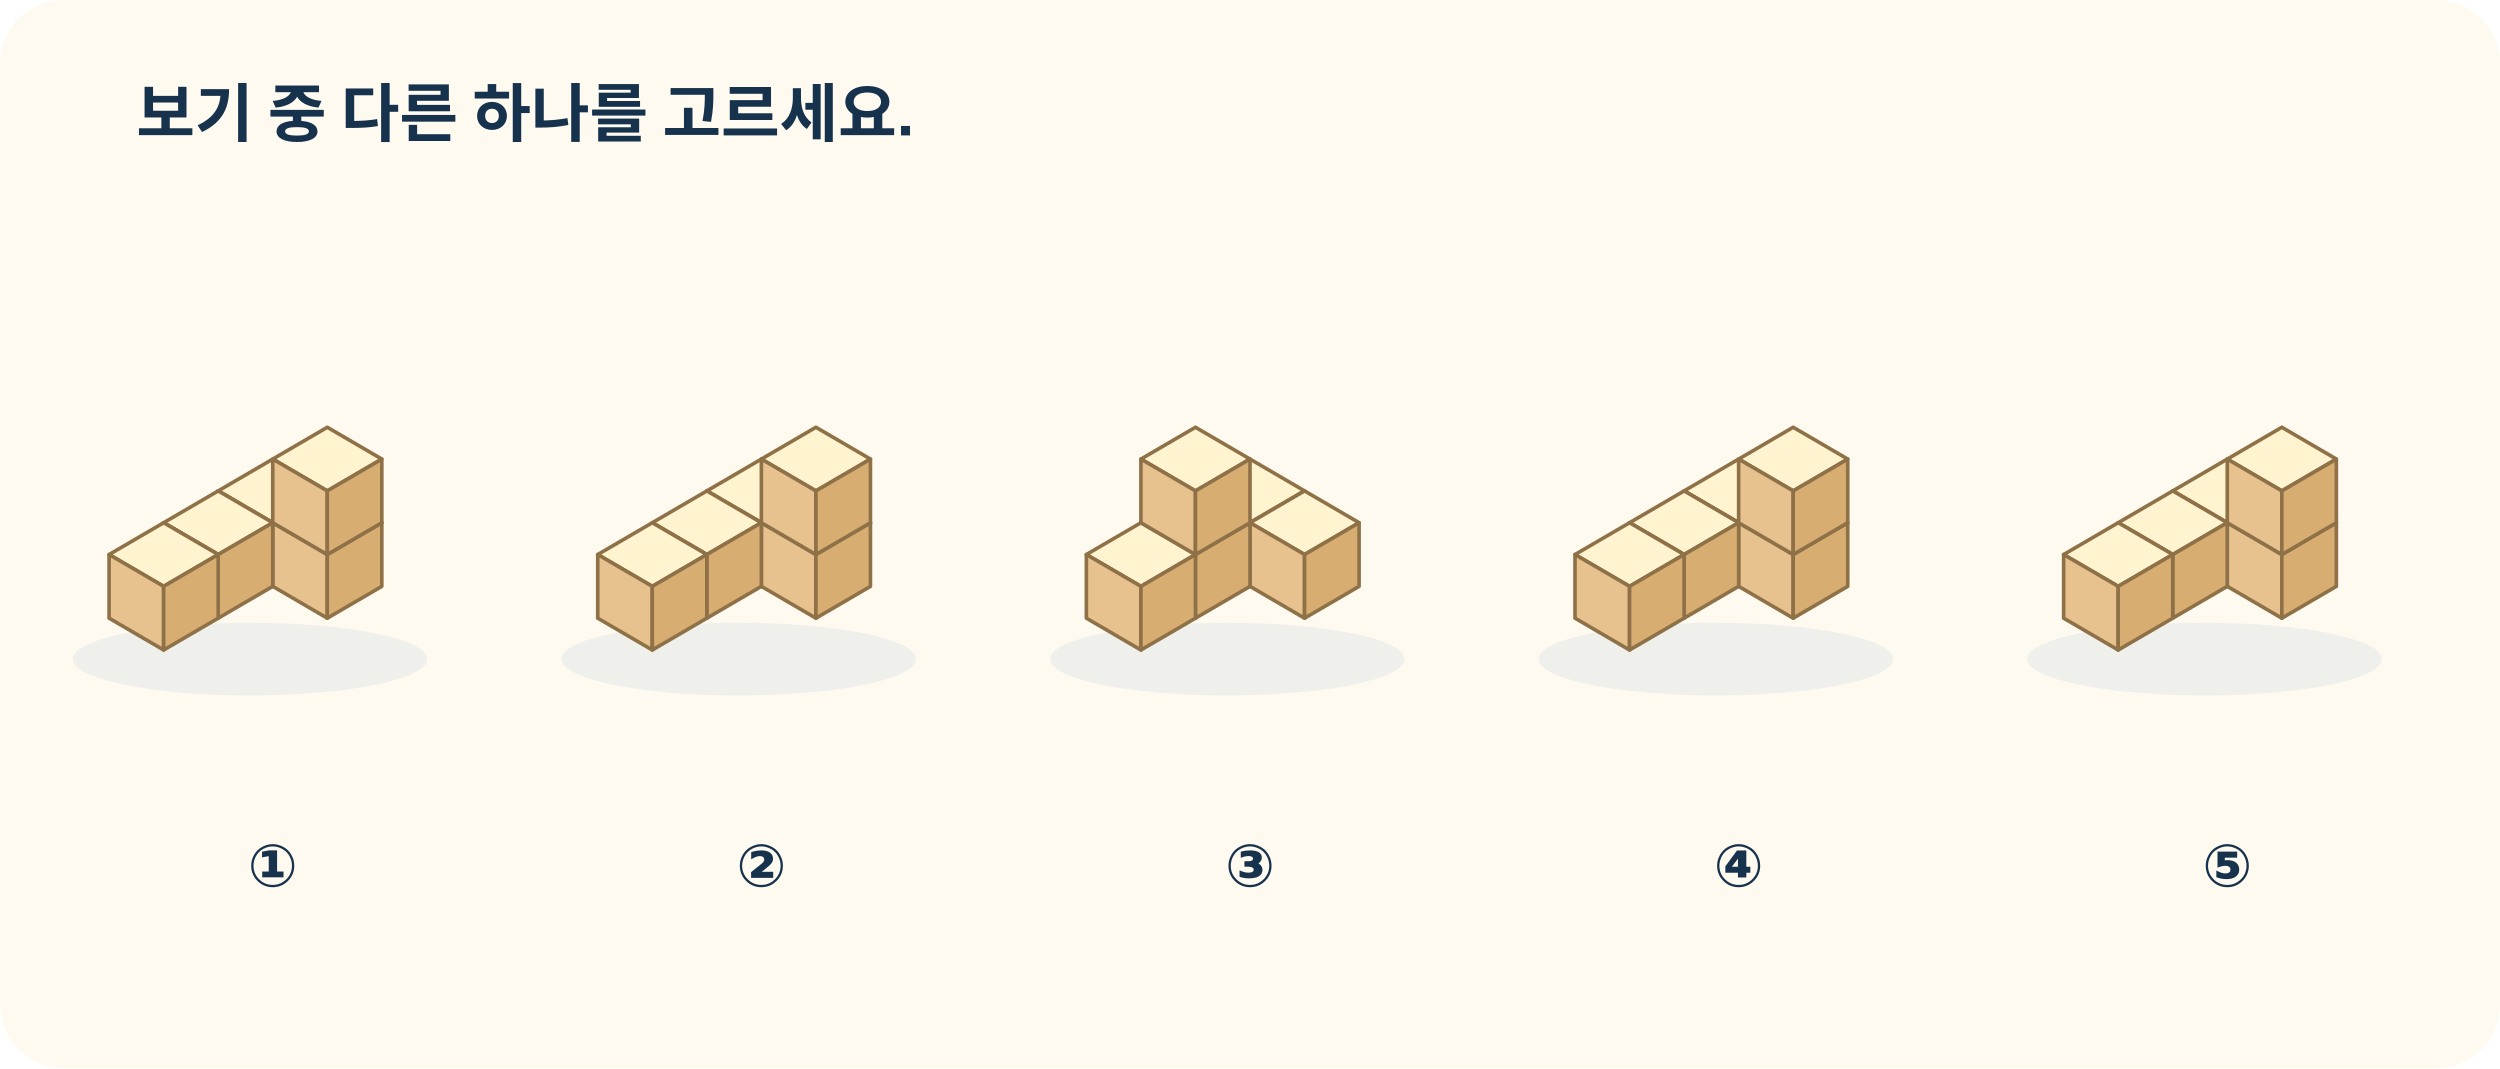
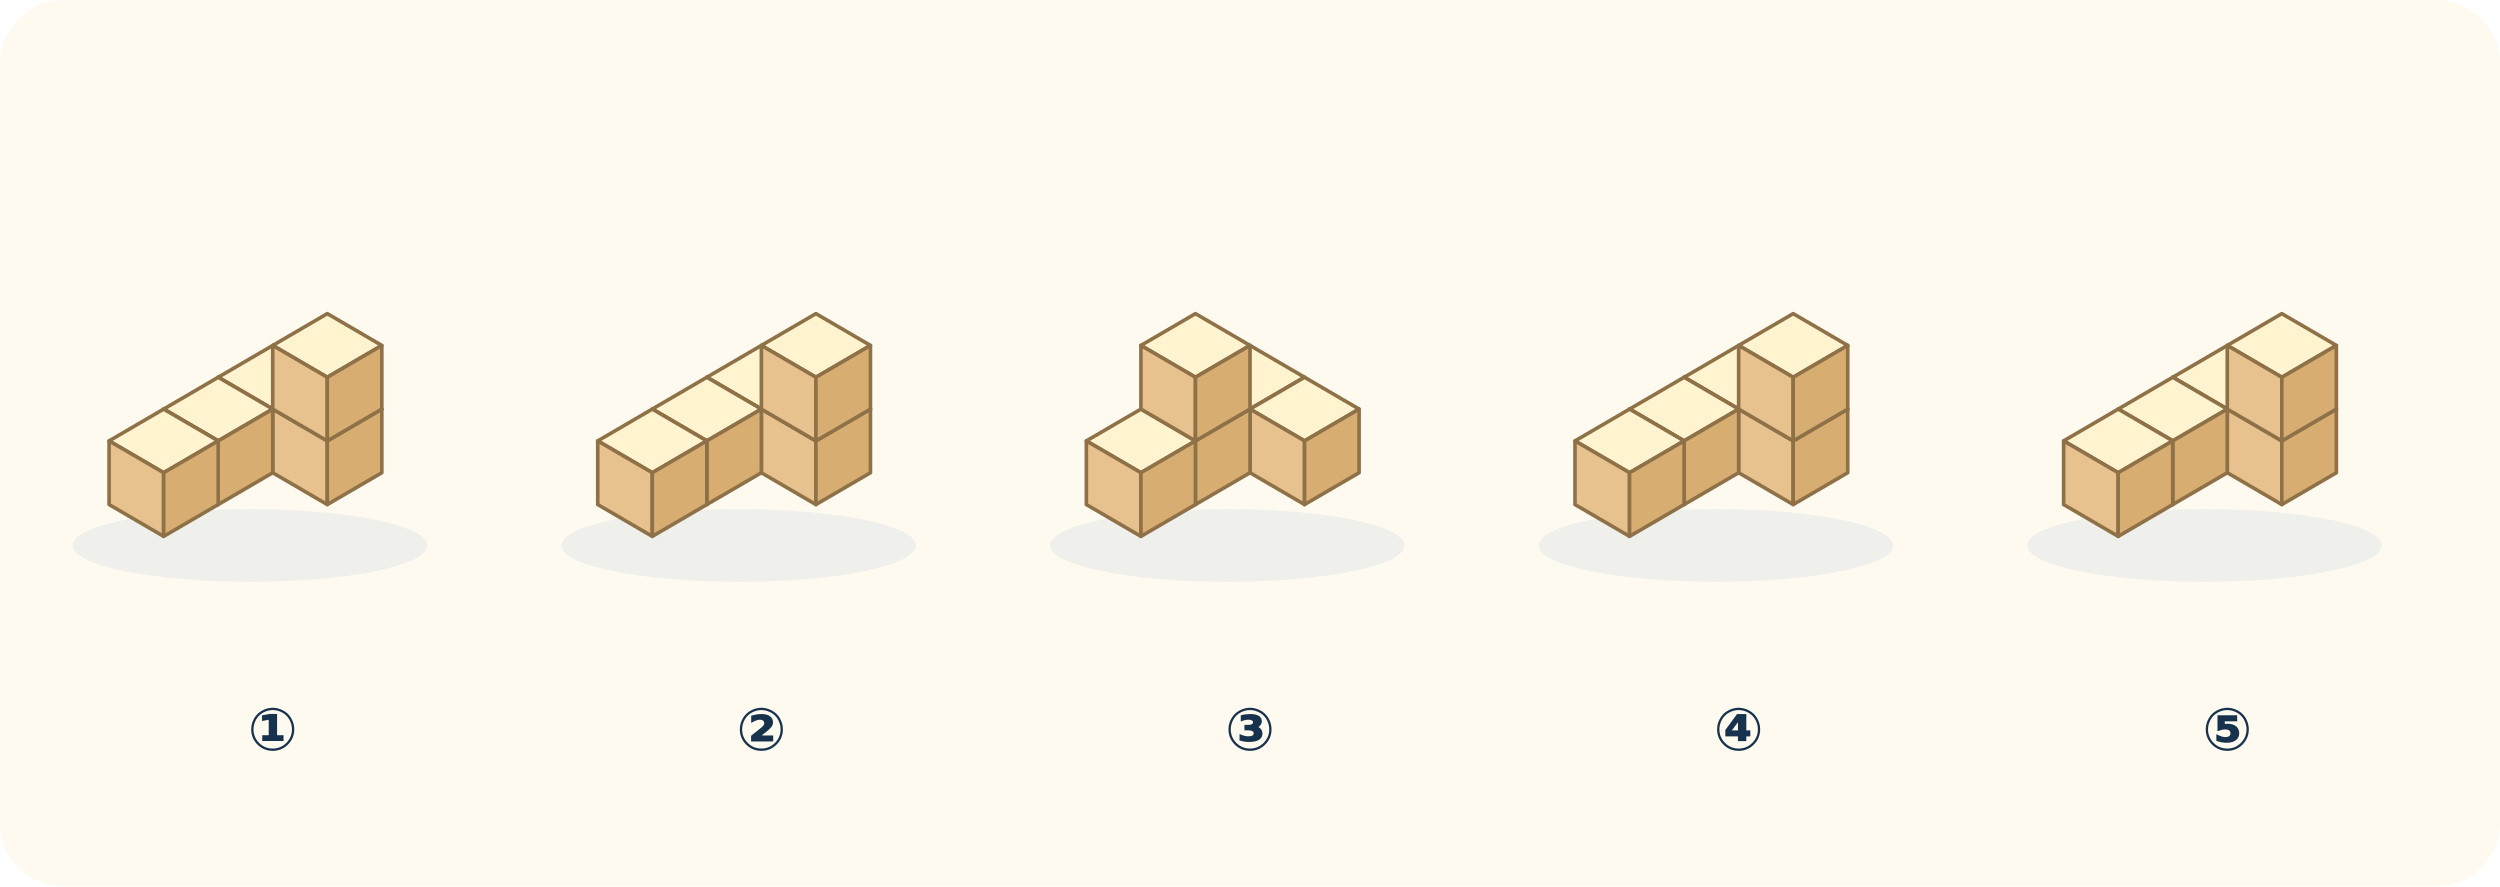
- <svg xmlns="http://www.w3.org/2000/svg" width="1100" height="470" viewBox="0 0 1100 470">
+ <svg xmlns="http://www.w3.org/2000/svg" width="1100" height="390" viewBox="0 0 1100 390">
  <defs>
    <style>
-       .bg{fill:#fffaf0}.title{font:700 28px Arial,sans-serif;fill:#17324d}.label{font:700 26px Arial,sans-serif;fill:#17324d;text-anchor:middle}
+       .bg{fill:#fffaf0}.label{font:700 26px Arial,sans-serif;fill:#17324d;text-anchor:middle}
      .top{fill:#fff4cf}.left{fill:#e7c28e}.right{fill:#d7ad72}.line{stroke:#8f7148;stroke-width:1.6;stroke-linejoin:round}
      .shadow{fill:#d8e0e7;opacity:.42}
    </style>
    <g id="cube">
      <polygon class="top line" points="0,-28 24,-14 0,0 -24,-14" />
      <polygon class="left line" points="-24,-14 0,0 0,28 -24,14" />
      <polygon class="right line" points="24,-14 0,0 0,28 24,14" />
    </g>
    <g id="base-l">
      <ellipse class="shadow" cx="-10" cy="60" rx="78" ry="16" />
      <use href="#cube" x="0" y="0" />
      <use href="#cube" x="24" y="14" />
      <use href="#cube" x="-24" y="14" />
      <use href="#cube" x="-48" y="28" />
    </g>
    <g id="stack-right">
      <use href="#base-l" />
      <use href="#cube" x="24" y="-14" />
    </g>
    <g id="stack-corner">
      <use href="#base-l" />
      <use href="#cube" x="-24" y="-14" />
    </g>
  </defs>
-   <rect class="bg" width="1100" height="470" rx="28" />
-   <text class="title" x="60" y="60">보기 중 다른 하나를 고르세요.</text>
-   <g transform="translate(120 230)">
+   <rect class="bg" width="1100" height="390" rx="28" />
+   <g transform="translate(120 180)">
    <use href="#stack-right" />
  </g>
-   <g transform="translate(335 230)">
+   <g transform="translate(335 180)">
    <use href="#stack-right" />
  </g>
-   <g transform="translate(550 230)">
+   <g transform="translate(550 180)">
    <use href="#stack-corner" />
  </g>
-   <g transform="translate(765 230)">
+   <g transform="translate(765 180)">
    <use href="#stack-right" />
  </g>
-   <g transform="translate(980 230)">
+   <g transform="translate(980 180)">
    <use href="#stack-right" />
  </g>
-   <text class="label" x="120" y="390">①</text>
-   <text class="label" x="335" y="390">②</text>
-   <text class="label" x="550" y="390">③</text>
-   <text class="label" x="765" y="390">④</text>
-   <text class="label" x="980" y="390">⑤</text>
+   <text class="label" x="120" y="330">①</text>
+   <text class="label" x="335" y="330">②</text>
+   <text class="label" x="550" y="330">③</text>
+   <text class="label" x="765" y="330">④</text>
+   <text class="label" x="980" y="330">⑤</text>
</svg>
